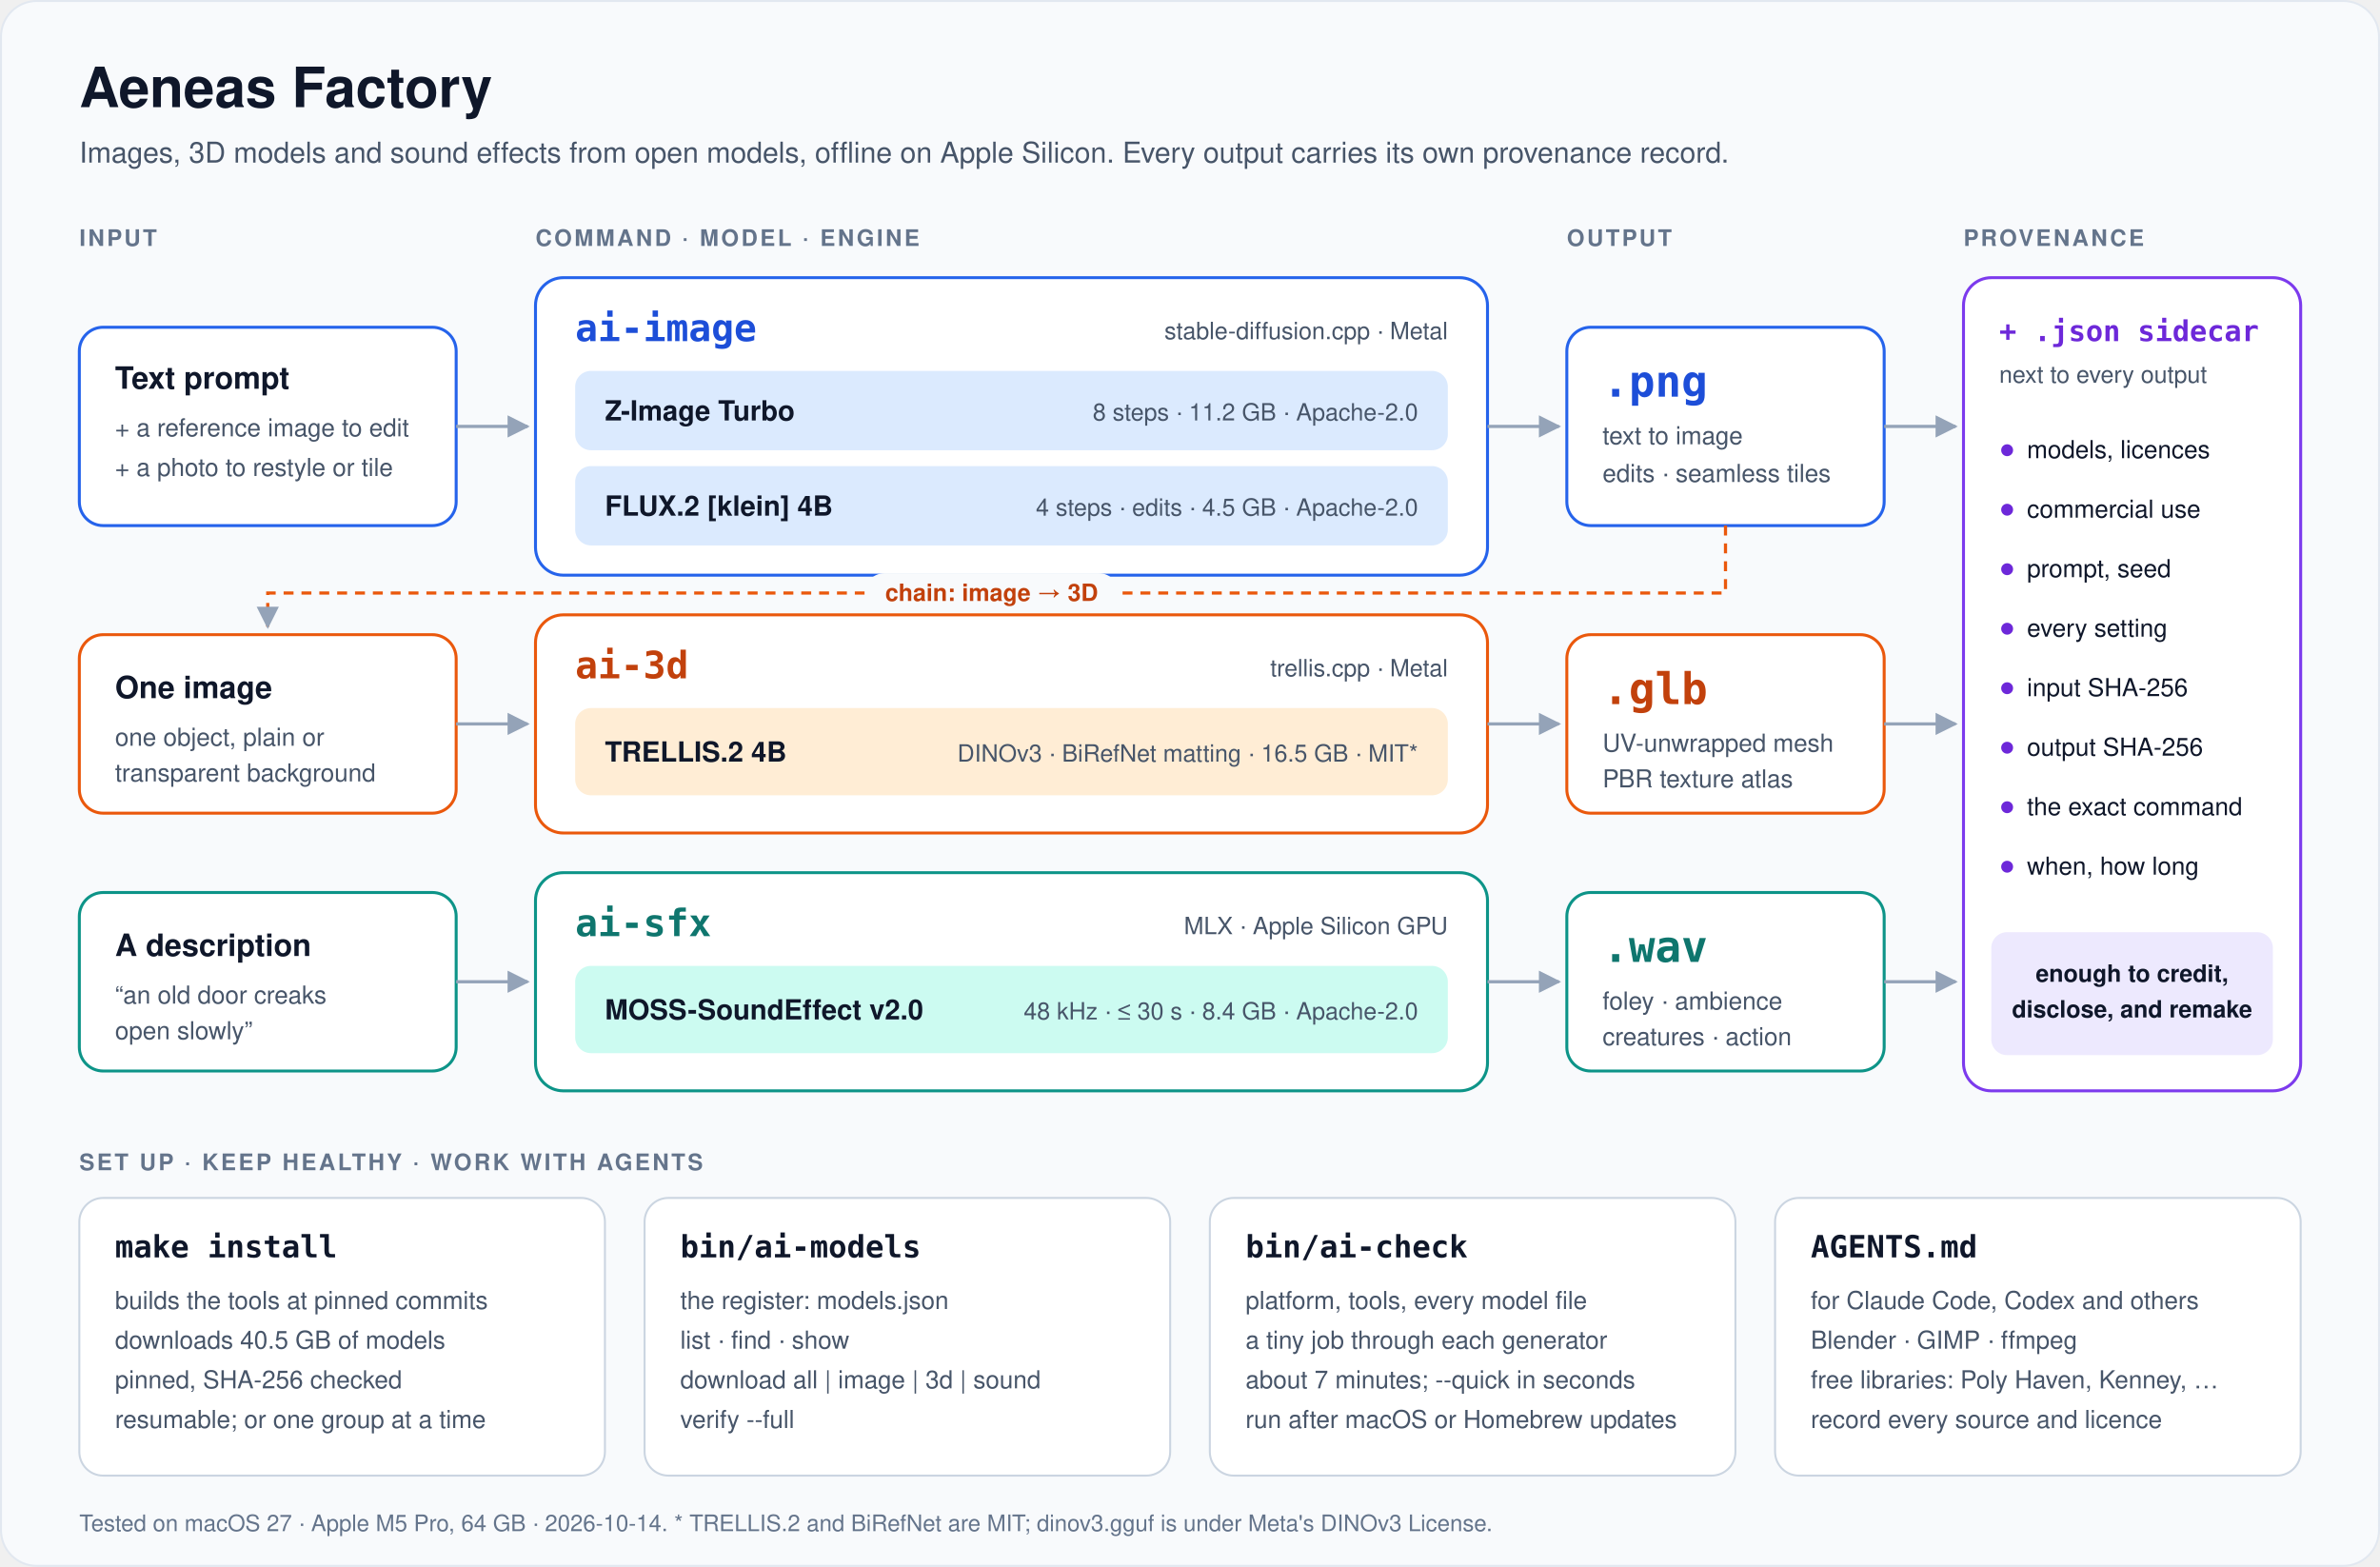
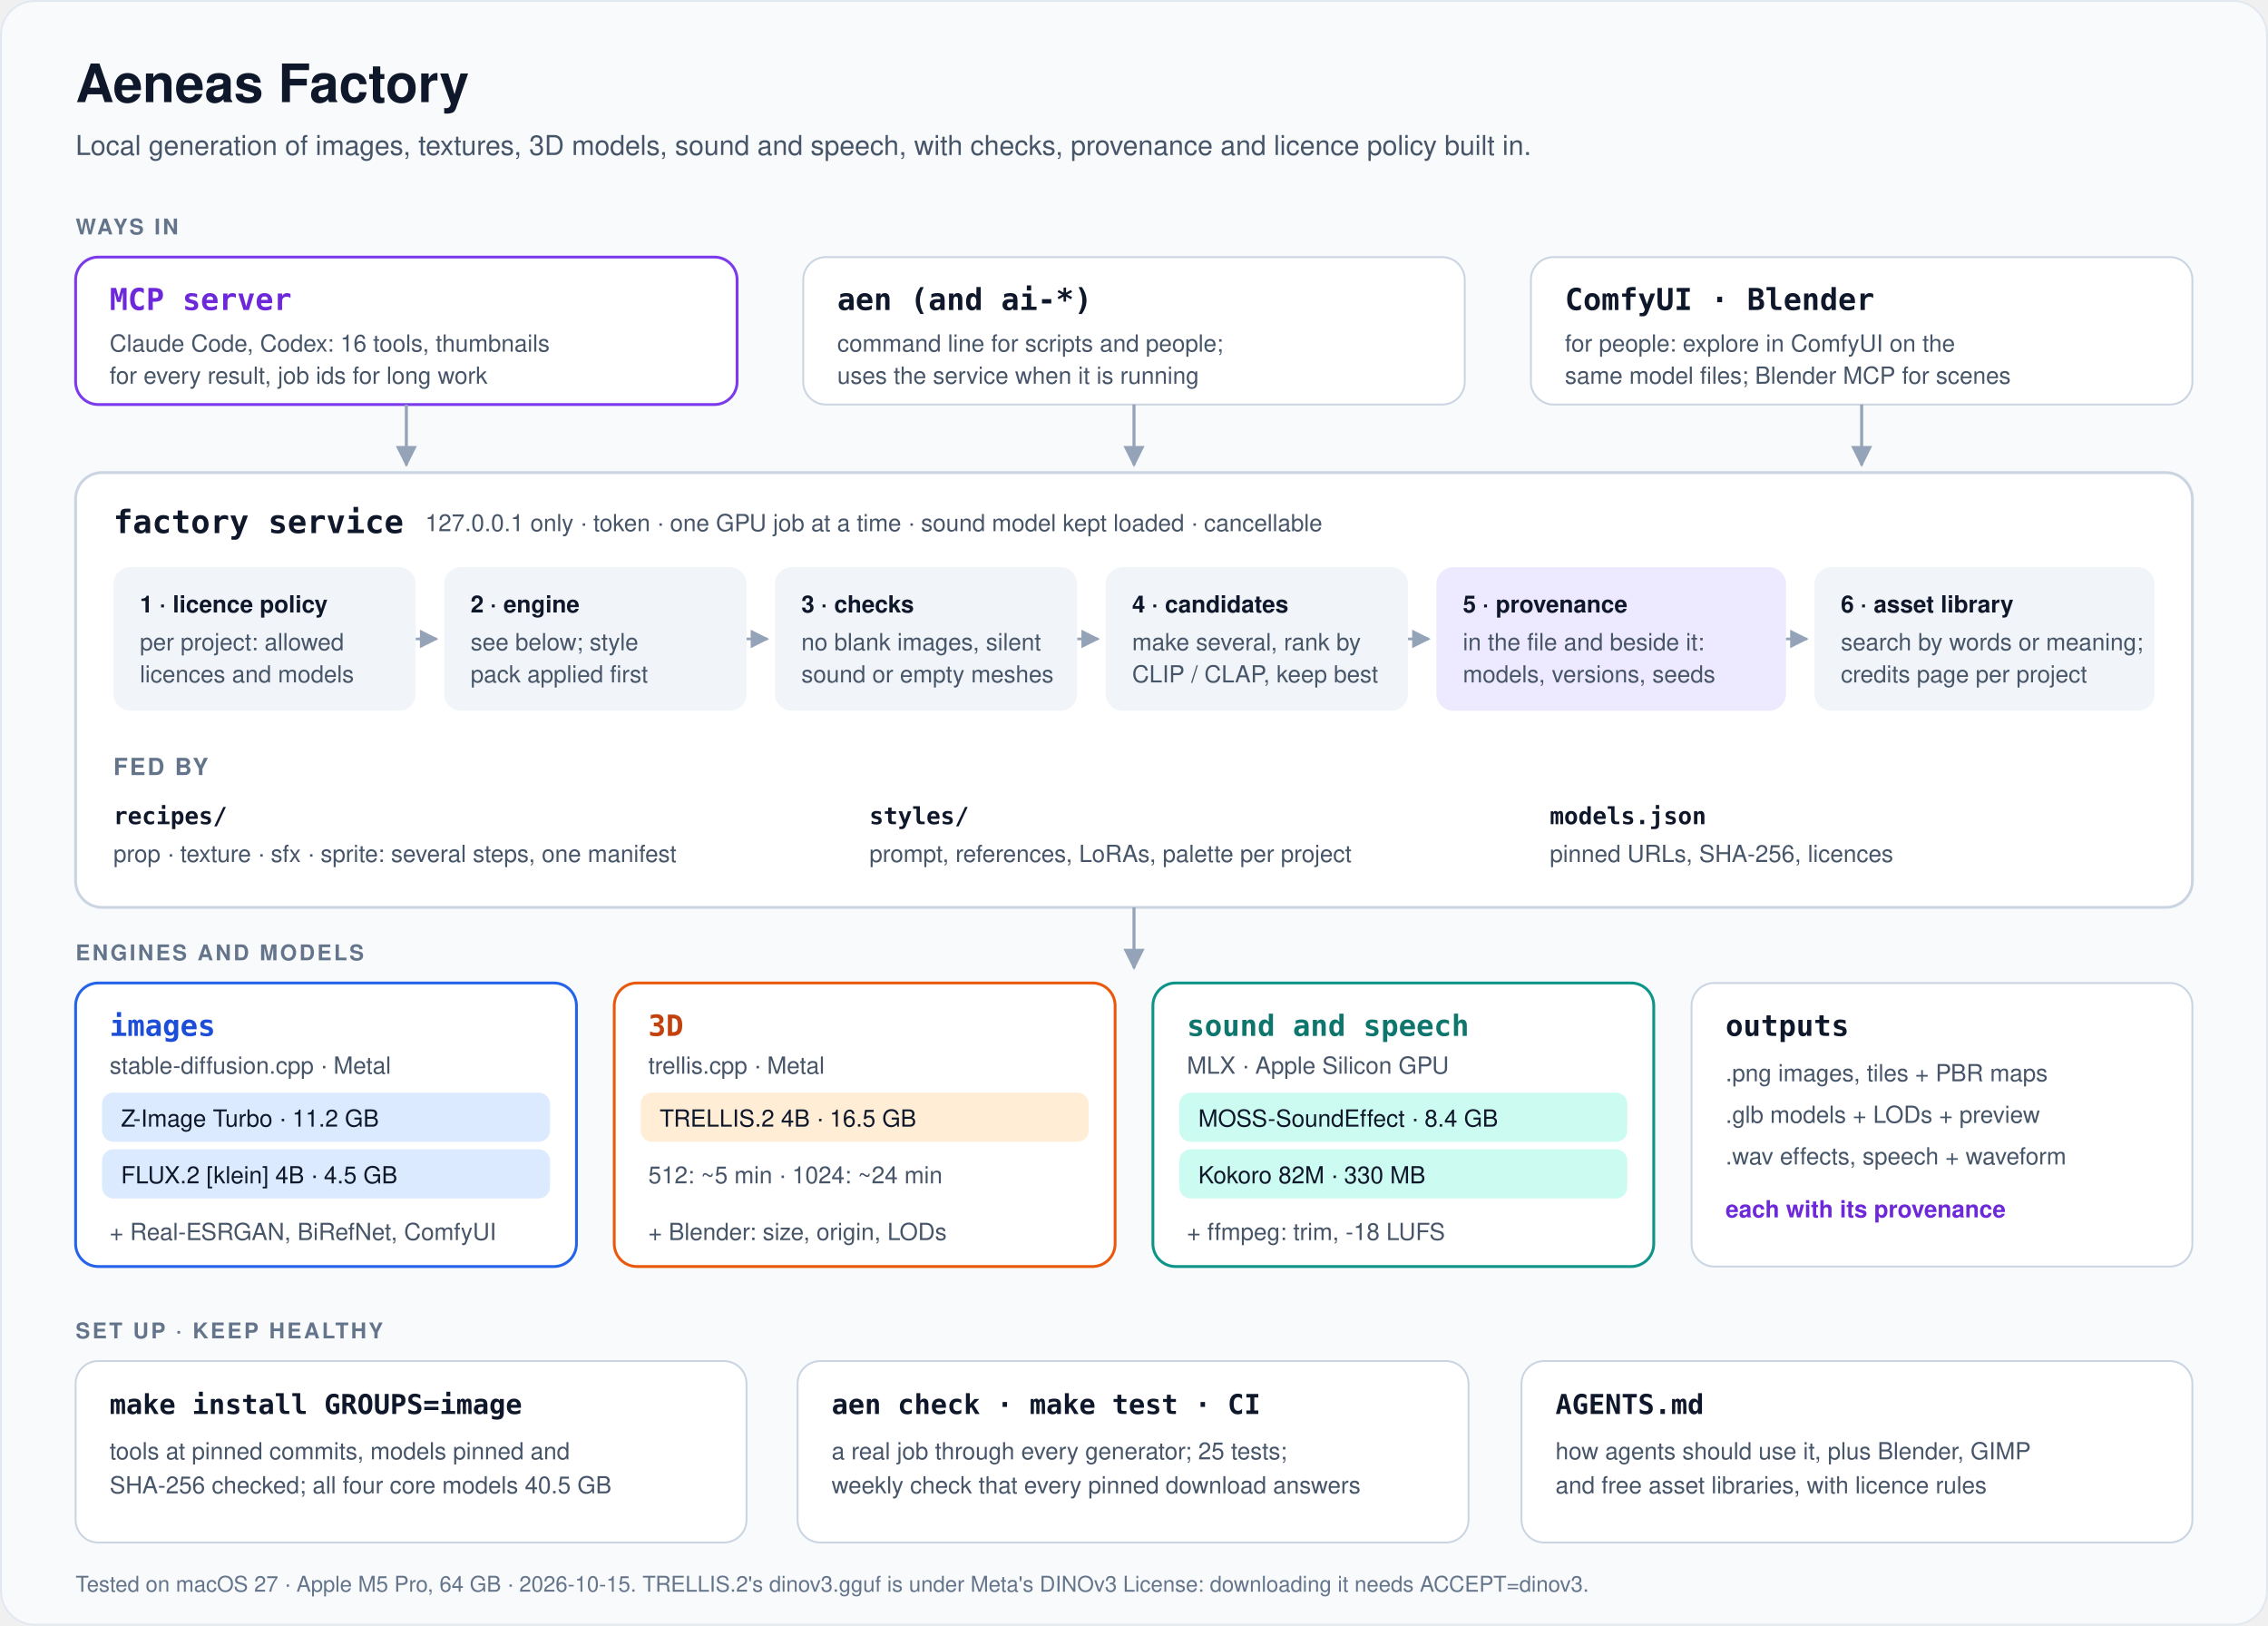
- <svg xmlns="http://www.w3.org/2000/svg" viewBox="0 0 1200 790" width="1200" height="790" role="img" aria-labelledby="t d">
+ <svg xmlns="http://www.w3.org/2000/svg" viewBox="0 0 1200 860" width="1200" height="860" role="img" aria-labelledby="t d">
  <style>
    .card { fill: #f8fafc; stroke: #e2e8f0; }
    .box { fill: #ffffff; stroke: #cbd5e1; }
-     .txt { fill: #0f172a; }
-     .mut { fill: #475569; }
-     .faint { fill: #64748b; }
-     .line { stroke: #94a3b8; }
-     .arrow { fill: #94a3b8; }
+     .txt { fill: #0f172a; } .mut { fill: #475569; } .faint { fill: #64748b; }
+     .line { stroke: #94a3b8; } .arrow { fill: #94a3b8; }
    .img { fill: #1d4ed8; } .img-s { stroke: #2563eb; } .img-t { fill: #dbeafe; }
    .geo { fill: #c2410c; } .geo-s { stroke: #ea580c; } .geo-t { fill: #ffedd5; }
    .snd { fill: #0f766e; } .snd-s { stroke: #0d9488; } .snd-t { fill: #ccfbf1; }
    .prv { fill: #6d28d9; } .prv-s { stroke: #7c3aed; } .prv-t { fill: #ede9fe; }
-     .pill { fill: #f8fafc; }
+     .core-t { fill: #f1f5f9; }
    text { font-family: -apple-system, BlinkMacSystemFont, "Segoe UI", Helvetica, Arial, sans-serif; }
    .mono { font-family: ui-monospace, SFMono-Regular, Menlo, Consolas, monospace; }
    @media (prefers-color-scheme: dark) {
-       .card { fill: #0d1117; stroke: #30363d; }
-       .box { fill: #161b22; stroke: #30363d; }
-       .txt { fill: #e6edf3; }
-       .mut { fill: #9da7b3; }
-       .faint { fill: #7d8590; }
-       .line { stroke: #57606a; }
-       .arrow { fill: #57606a; }
+       .card { fill: #0d1117; stroke: #30363d; } .box { fill: #161b22; stroke: #30363d; }
+       .txt { fill: #e6edf3; } .mut { fill: #9da7b3; } .faint { fill: #7d8590; }
+       .line { stroke: #57606a; } .arrow { fill: #57606a; }
      .img { fill: #79b8ff; } .img-s { stroke: #58a6ff; } .img-t { fill: #0c2d6b; }
      .geo { fill: #ffa657; } .geo-s { stroke: #f0883e; } .geo-t { fill: #3d1e0a; }
      .snd { fill: #56d4c1; } .snd-s { stroke: #39c5b0; } .snd-t { fill: #06302b; }
      .prv { fill: #c4a7ff; } .prv-s { stroke: #a371f7; } .prv-t { fill: #271452; }
-       .pill { fill: #0d1117; }
+       .core-t { fill: #1c2128; }
    }
  </style>
  <defs>
    <marker id="a" viewBox="0 0 10 10" refX="9" refY="5" markerWidth="7" markerHeight="7" orient="auto-start-reverse">
      <path d="M0,0 L10,5 L0,10 z" class="arrow" />
    </marker>
  </defs>
-   <rect class="card" x="0.5" y="0.5" width="1199" height="789" rx="18" stroke-width="1" />
+   <rect class="card" x="0.5" y="0.5" width="1199" height="859" rx="18" />
  <text class="txt" x="40" y="54" font-size="28" font-weight="700">Aeneas Factory</text>
-   <text class="mut" x="40" y="82" font-size="14.5">Images, 3D models and sound effects from open models, offline on Apple Silicon. Every output carries its own provenance record.</text>
-   <g class="faint" font-size="11.5" font-weight="600" letter-spacing="1.2">
-     <text x="40" y="124">INPUT</text>
-     <text x="270" y="124">COMMAND · MODEL · ENGINE</text>
-     <text x="790" y="124">OUTPUT</text>
-     <text x="990" y="124">PROVENANCE</text>
+   <text class="mut" x="40" y="82" font-size="14.5">Local generation of images, textures, 3D models, sound and speech, with checks, provenance and licence policy built in.</text>
+   <text class="faint" x="40" y="124" font-size="11.5" font-weight="600" letter-spacing="1.2">WAYS IN</text>
+   <g>
+     <rect class="box prv-s" x="40" y="136" width="350" height="78" rx="12" stroke-width="1.5" />
+     <text class="prv mono" x="58" y="164" font-size="16" font-weight="700">MCP server</text>
+     <text class="mut" x="58" y="186" font-size="12.5">Claude Code, Codex: 16 tools, thumbnails</text>
+     <text class="mut" x="58" y="203" font-size="12.5">for every result, job ids for long work</text>
+     <rect class="box" x="425" y="136" width="350" height="78" rx="12" />
+     <text class="txt mono" x="443" y="164" font-size="16" font-weight="700">aen  (and ai-*)</text>
+     <text class="mut" x="443" y="186" font-size="12.5">command line for scripts and people;</text>
+     <text class="mut" x="443" y="203" font-size="12.5">uses the service when it is running</text>
+     <rect class="box" x="810" y="136" width="350" height="78" rx="12" />
+     <text class="txt mono" x="828" y="164" font-size="16" font-weight="700">ComfyUI · Blender</text>
+     <text class="mut" x="828" y="186" font-size="12.5">for people: explore in ComfyUI on the</text>
+     <text class="mut" x="828" y="203" font-size="12.5">same model files; Blender MCP for scenes</text>
  </g>
-   <rect class="box img-s" x="40" y="165" width="190" height="100" rx="12" stroke-width="1.5" />
-   <text class="txt" x="58" y="196" font-size="15.5" font-weight="650">Text prompt</text>
-   <text class="mut" x="58" y="220" font-size="12.5">+ a reference image to edit</text>
-   <text class="mut" x="58" y="240" font-size="12.5">+ a photo to restyle or tile</text>
-   <rect class="box img-s" x="270" y="140" width="480" height="150" rx="14" stroke-width="1.5" />
-   <text class="img mono" x="290" y="172" font-size="19" font-weight="700">ai-image</text>
-   <text class="mut" x="730" y="171" font-size="12" text-anchor="end">stable-diffusion.cpp · Metal</text>
-   <rect class="img-t" x="290" y="187" width="440" height="40" rx="8" />
-   <text class="txt" x="305" y="212" font-size="14" font-weight="650">Z-Image Turbo</text>
-   <text class="mut" x="715" y="212" font-size="12" text-anchor="end">8 steps · 11.2 GB · Apache-2.0</text>
-   <rect class="img-t" x="290" y="235" width="440" height="40" rx="8" />
-   <text class="txt" x="305" y="260" font-size="14" font-weight="650">FLUX.2 [klein] 4B</text>
-   <text class="mut" x="715" y="260" font-size="12" text-anchor="end">4 steps · edits · 4.5 GB · Apache-2.0</text>
-   <rect class="box img-s" x="790" y="165" width="160" height="100" rx="12" stroke-width="1.5" />
-   <text class="img mono" x="808" y="200" font-size="22" font-weight="700">.png</text>
-   <text class="mut" x="808" y="224" font-size="12.5">text to image</text>
-   <text class="mut" x="808" y="243" font-size="12.5">edits · seamless tiles</text>
-   <rect class="box geo-s" x="40" y="320" width="190" height="90" rx="12" stroke-width="1.5" />
-   <text class="txt" x="58" y="352" font-size="15.5" font-weight="650">One image</text>
-   <text class="mut" x="58" y="376" font-size="12.5">one object, plain or</text>
-   <text class="mut" x="58" y="394" font-size="12.5">transparent background</text>
-   <rect class="box geo-s" x="270" y="310" width="480" height="110" rx="14" stroke-width="1.5" />
-   <text class="geo mono" x="290" y="342" font-size="19" font-weight="700">ai-3d</text>
-   <text class="mut" x="730" y="341" font-size="12" text-anchor="end">trellis.cpp · Metal</text>
-   <rect class="geo-t" x="290" y="357" width="440" height="44" rx="8" />
-   <text class="txt" x="305" y="384" font-size="14" font-weight="650">TRELLIS.2 4B</text>
-   <text class="mut" x="715" y="384" font-size="12" text-anchor="end">DINOv3 · BiRefNet matting · 16.5 GB · MIT*</text>
-   <rect class="box geo-s" x="790" y="320" width="160" height="90" rx="12" stroke-width="1.5" />
-   <text class="geo mono" x="808" y="355" font-size="22" font-weight="700">.glb</text>
-   <text class="mut" x="808" y="379" font-size="12.5">UV-unwrapped mesh</text>
-   <text class="mut" x="808" y="397" font-size="12.5">PBR texture atlas</text>
-   <rect class="box snd-s" x="40" y="450" width="190" height="90" rx="12" stroke-width="1.5" />
-   <text class="txt" x="58" y="482" font-size="15.5" font-weight="650">A description</text>
-   <text class="mut" x="58" y="506" font-size="12.5">“an old door creaks</text>
-   <text class="mut" x="58" y="524" font-size="12.5">open slowly”</text>
-   <rect class="box snd-s" x="270" y="440" width="480" height="110" rx="14" stroke-width="1.5" />
-   <text class="snd mono" x="290" y="472" font-size="19" font-weight="700">ai-sfx</text>
-   <text class="mut" x="730" y="471" font-size="12" text-anchor="end">MLX · Apple Silicon GPU</text>
-   <rect class="snd-t" x="290" y="487" width="440" height="44" rx="8" />
-   <text class="txt" x="305" y="514" font-size="14" font-weight="650">MOSS-SoundEffect v2.0</text>
-   <text class="mut" x="715" y="514" font-size="12" text-anchor="end">48 kHz · ≤ 30 s · 8.4 GB · Apache-2.0</text>
-   <rect class="box snd-s" x="790" y="450" width="160" height="90" rx="12" stroke-width="1.5" />
-   <text class="snd mono" x="808" y="485" font-size="22" font-weight="700">.wav</text>
-   <text class="mut" x="808" y="509" font-size="12.5">foley · ambience</text>
-   <text class="mut" x="808" y="527" font-size="12.5">creatures · action</text>
  <g class="line" stroke-width="1.6" fill="none" marker-end="url(#a)">
-     <path d="M230,215 H266" />
-     <path d="M750,215 H786" />
-     <path d="M230,365 H266" />
-     <path d="M750,365 H786" />
-     <path d="M230,495 H266" />
-     <path d="M750,495 H786" />
-     <path d="M950,215 H986" />
-     <path d="M950,365 H986" />
-     <path d="M950,495 H986" />
+     <path d="M215,214 V246" />
+     <path d="M600,214 V246" />
+     <path d="M985,214 V246" />
  </g>
-   <path class="geo-s" d="M870,265 V299 H135 V316" fill="none" stroke-width="1.6" stroke-dasharray="5 4" marker-end="url(#a)" />
-   <rect class="pill" x="436" y="289" width="128" height="20" rx="10" />
-   <text class="geo" x="500" y="303" font-size="12" font-weight="600" text-anchor="middle">chain: image → 3D</text>
-   <rect class="box prv-s" x="990" y="140" width="170" height="410" rx="14" stroke-width="1.5" />
-   <text class="prv mono" x="1008" y="172" font-size="14.5" font-weight="700">+ .json sidecar</text>
-   <text class="mut" x="1008" y="193" font-size="12">next to every output</text>
+   <rect class="box" x="40" y="250" width="1120" height="230" rx="14" stroke-width="1.5" />
+   <text class="txt mono" x="60" y="282" font-size="17" font-weight="700">factory service</text>
+   <text class="mut" x="225" y="281" font-size="12.5">127.0.0.1 only · token · one GPU job at a time · sound model kept loaded · cancellable</text>
  <g font-size="12.5">
-     <circle class="prv" cx="1012" cy="227" r="3" />
-     <text class="txt" x="1022" y="231">models, licences</text>
-     <circle class="prv" cx="1012" cy="257" r="3" />
-     <text class="txt" x="1022" y="261">commercial use</text>
-     <circle class="prv" cx="1012" cy="287" r="3" />
-     <text class="txt" x="1022" y="291">prompt, seed</text>
-     <circle class="prv" cx="1012" cy="317" r="3" />
-     <text class="txt" x="1022" y="321">every setting</text>
-     <circle class="prv" cx="1012" cy="347" r="3" />
-     <text class="txt" x="1022" y="351">input SHA-256</text>
-     <circle class="prv" cx="1012" cy="377" r="3" />
-     <text class="txt" x="1022" y="381">output SHA-256</text>
-     <circle class="prv" cx="1012" cy="407" r="3" />
-     <text class="txt" x="1022" y="411">the exact command</text>
-     <circle class="prv" cx="1012" cy="437" r="3" />
-     <text class="txt" x="1022" y="441">when, how long</text>
+     <rect class="core-t" x="60" y="300" width="160" height="76" rx="9" />
+     <text class="txt" x="74" y="324" font-weight="650">1 · licence policy</text>
+     <text class="mut" x="74" y="344">per project: allowed</text>
+     <text class="mut" x="74" y="361">licences and models</text>
+     <rect class="core-t" x="235" y="300" width="160" height="76" rx="9" />
+     <text class="txt" x="249" y="324" font-weight="650">2 · engine</text>
+     <text class="mut" x="249" y="344">see below; style</text>
+     <text class="mut" x="249" y="361">pack applied first</text>
+     <rect class="core-t" x="410" y="300" width="160" height="76" rx="9" />
+     <text class="txt" x="424" y="324" font-weight="650">3 · checks</text>
+     <text class="mut" x="424" y="344">no blank images, silent</text>
+     <text class="mut" x="424" y="361">sound or empty meshes</text>
+     <rect class="core-t" x="585" y="300" width="160" height="76" rx="9" />
+     <text class="txt" x="599" y="324" font-weight="650">4 · candidates</text>
+     <text class="mut" x="599" y="344">make several, rank by</text>
+     <text class="mut" x="599" y="361">CLIP / CLAP, keep best</text>
+     <rect class="prv-t" x="760" y="300" width="185" height="76" rx="9" />
+     <text class="txt" x="774" y="324" font-weight="650">5 · provenance</text>
+     <text class="mut" x="774" y="344">in the file and beside it:</text>
+     <text class="mut" x="774" y="361">models, versions, seeds</text>
+     <rect class="core-t" x="960" y="300" width="180" height="76" rx="9" />
+     <text class="txt" x="974" y="324" font-weight="650">6 · asset library</text>
+     <text class="mut" x="974" y="344">search by words or meaning;</text>
+     <text class="mut" x="974" y="361">credits page per project</text>
  </g>
-   <rect class="prv-t" x="1004" y="470" width="142" height="62" rx="8" />
-   <text class="txt" x="1075" y="495" font-size="12" font-weight="600" text-anchor="middle">enough to credit,</text>
-   <text class="txt" x="1075" y="513" font-size="12" font-weight="600" text-anchor="middle">disclose, and remake</text>
-   <text class="faint" x="40" y="590" font-size="11.5" font-weight="600" letter-spacing="1.2">SET UP · KEEP HEALTHY · WORK WITH AGENTS</text>
-   <g>
-     <rect class="box" x="40" y="604" width="265" height="140" rx="12" stroke-width="1" />
-     <text class="txt mono" x="58" y="634" font-size="15.5" font-weight="700">make install</text>
-     <text class="mut" x="58" y="660" font-size="12.5">builds the tools at pinned commits</text>
-     <text class="mut" x="58" y="680" font-size="12.5">downloads 40.5 GB of models</text>
-     <text class="mut" x="58" y="700" font-size="12.5">pinned, SHA-256 checked</text>
-     <text class="mut" x="58" y="720" font-size="12.5">resumable; or one group at a time</text>
-     <rect class="box" x="325" y="604" width="265" height="140" rx="12" stroke-width="1" />
-     <text class="txt mono" x="343" y="634" font-size="15.5" font-weight="700">bin/ai-models</text>
-     <text class="mut" x="343" y="660" font-size="12.5">the register: models.json</text>
-     <text class="mut" x="343" y="680" font-size="12.5">list · find · show</text>
-     <text class="mut" x="343" y="700" font-size="12.5">download all | image | 3d | sound</text>
-     <text class="mut" x="343" y="720" font-size="12.5">verify --full</text>
-     <rect class="box" x="610" y="604" width="265" height="140" rx="12" stroke-width="1" />
-     <text class="txt mono" x="628" y="634" font-size="15.5" font-weight="700">bin/ai-check</text>
-     <text class="mut" x="628" y="660" font-size="12.5">platform, tools, every model file</text>
-     <text class="mut" x="628" y="680" font-size="12.5">a tiny job through each generator</text>
-     <text class="mut" x="628" y="700" font-size="12.5">about 7 minutes; --quick in seconds</text>
-     <text class="mut" x="628" y="720" font-size="12.5">run after macOS or Homebrew updates</text>
-     <rect class="box" x="895" y="604" width="265" height="140" rx="12" stroke-width="1" />
-     <text class="txt mono" x="913" y="634" font-size="15.5" font-weight="700">AGENTS.md</text>
-     <text class="mut" x="913" y="660" font-size="12.5">for Claude Code, Codex and others</text>
-     <text class="mut" x="913" y="680" font-size="12.5">Blender · GIMP · ffmpeg</text>
-     <text class="mut" x="913" y="700" font-size="12.5">free libraries: Poly Haven, Kenney, …</text>
-     <text class="mut" x="913" y="720" font-size="12.5">record every source and licence</text>
+   <g class="line" stroke-width="1.4" fill="none" marker-end="url(#a)">
+     <path d="M220,338 H231" />
+     <path d="M395,338 H406" />
+     <path d="M570,338 H581" />
+     <path d="M745,338 H756" />
+     <path d="M945,338 H956" />
  </g>
-   <text class="faint" x="40" y="772" font-size="11.5">Tested on macOS 27 · Apple M5 Pro, 64 GB · 2026-10-14.   * TRELLIS.2 and BiRefNet are MIT; dinov3.gguf is under Meta's DINOv3 License.</text>
+   <g font-size="12.5">
+     <text class="faint" x="60" y="410" font-weight="600" letter-spacing="1">FED BY</text>
+     <text class="txt mono" x="60" y="436" font-weight="700">recipes/</text>
+     <text class="mut" x="60" y="456">prop · texture · sfx · sprite: several steps, one manifest</text>
+     <text class="txt mono" x="460" y="436" font-weight="700">styles/</text>
+     <text class="mut" x="460" y="456">prompt, references, LoRAs, palette per project</text>
+     <text class="txt mono" x="820" y="436" font-weight="700">models.json</text>
+     <text class="mut" x="820" y="456">pinned URLs, SHA-256, licences</text>
+   </g>
+   <g class="line" stroke-width="1.6" fill="none" marker-end="url(#a)">
+     <path d="M600,480 V512" />
+   </g>
+   <text class="faint" x="40" y="508" font-size="11.5" font-weight="600" letter-spacing="1.2">ENGINES AND MODELS</text>
+   <g font-size="12.5">
+     <rect class="box img-s" x="40" y="520" width="265" height="150" rx="12" stroke-width="1.5" />
+     <text class="img mono" x="58" y="548" font-size="15.5" font-weight="700">images</text>
+     <text class="mut" x="58" y="568">stable-diffusion.cpp · Metal</text>
+     <rect class="img-t" x="54" y="578" width="237" height="26" rx="6" />
+     <text class="txt" x="64" y="596">Z-Image Turbo · 11.2 GB</text>
+     <rect class="img-t" x="54" y="608" width="237" height="26" rx="6" />
+     <text class="txt" x="64" y="626">FLUX.2 [klein] 4B · 4.5 GB</text>
+     <text class="mut" x="58" y="656">+ Real-ESRGAN, BiRefNet, ComfyUI</text>
+     <rect class="box geo-s" x="325" y="520" width="265" height="150" rx="12" stroke-width="1.5" />
+     <text class="geo mono" x="343" y="548" font-size="15.5" font-weight="700">3D</text>
+     <text class="mut" x="343" y="568">trellis.cpp · Metal</text>
+     <rect class="geo-t" x="339" y="578" width="237" height="26" rx="6" />
+     <text class="txt" x="349" y="596">TRELLIS.2 4B · 16.5 GB</text>
+     <text class="mut" x="343" y="626">512: ~5 min · 1024: ~24 min</text>
+     <text class="mut" x="343" y="656">+ Blender: size, origin, LODs</text>
+     <rect class="box snd-s" x="610" y="520" width="265" height="150" rx="12" stroke-width="1.5" />
+     <text class="snd mono" x="628" y="548" font-size="15.5" font-weight="700">sound and speech</text>
+     <text class="mut" x="628" y="568">MLX · Apple Silicon GPU</text>
+     <rect class="snd-t" x="624" y="578" width="237" height="26" rx="6" />
+     <text class="txt" x="634" y="596">MOSS-SoundEffect · 8.4 GB</text>
+     <rect class="snd-t" x="624" y="608" width="237" height="26" rx="6" />
+     <text class="txt" x="634" y="626">Kokoro 82M · 330 MB</text>
+     <text class="mut" x="628" y="656">+ ffmpeg: trim, -18 LUFS</text>
+     <rect class="box" x="895" y="520" width="265" height="150" rx="12" />
+     <text class="txt mono" x="913" y="548" font-size="15.5" font-weight="700">outputs</text>
+     <text class="mut" x="913" y="572">.png  images, tiles + PBR maps</text>
+     <text class="mut" x="913" y="594">.glb  models + LODs + preview</text>
+     <text class="mut" x="913" y="616">.wav  effects, speech + waveform</text>
+     <text class="prv" x="913" y="644" font-weight="650">each with its provenance</text>
+   </g>
+   <text class="faint" x="40" y="708" font-size="11.5" font-weight="600" letter-spacing="1.2">SET UP · KEEP HEALTHY</text>
+   <g font-size="12.5">
+     <rect class="box" x="40" y="720" width="355" height="96" rx="12" />
+     <text class="txt mono" x="58" y="748" font-size="14.5" font-weight="700">make install GROUPS=image</text>
+     <text class="mut" x="58" y="772">tools at pinned commits, models pinned and</text>
+     <text class="mut" x="58" y="790">SHA-256 checked; all four core models 40.5 GB</text>
+     <rect class="box" x="422" y="720" width="355" height="96" rx="12" />
+     <text class="txt mono" x="440" y="748" font-size="14.5" font-weight="700">aen check · make test · CI</text>
+     <text class="mut" x="440" y="772">a real job through every generator; 25 tests;</text>
+     <text class="mut" x="440" y="790">weekly check that every pinned download answers</text>
+     <rect class="box" x="805" y="720" width="355" height="96" rx="12" />
+     <text class="txt mono" x="823" y="748" font-size="14.5" font-weight="700">AGENTS.md</text>
+     <text class="mut" x="823" y="772">how agents should use it, plus Blender, GIMP</text>
+     <text class="mut" x="823" y="790">and free asset libraries, with licence rules</text>
+   </g>
+   <text class="faint" x="40" y="842" font-size="11.5">Tested on macOS 27 · Apple M5 Pro, 64 GB · 2026-10-15. TRELLIS.2's dinov3.gguf is under Meta's DINOv3 License: downloading it needs ACCEPT=dinov3.</text>
</svg>
